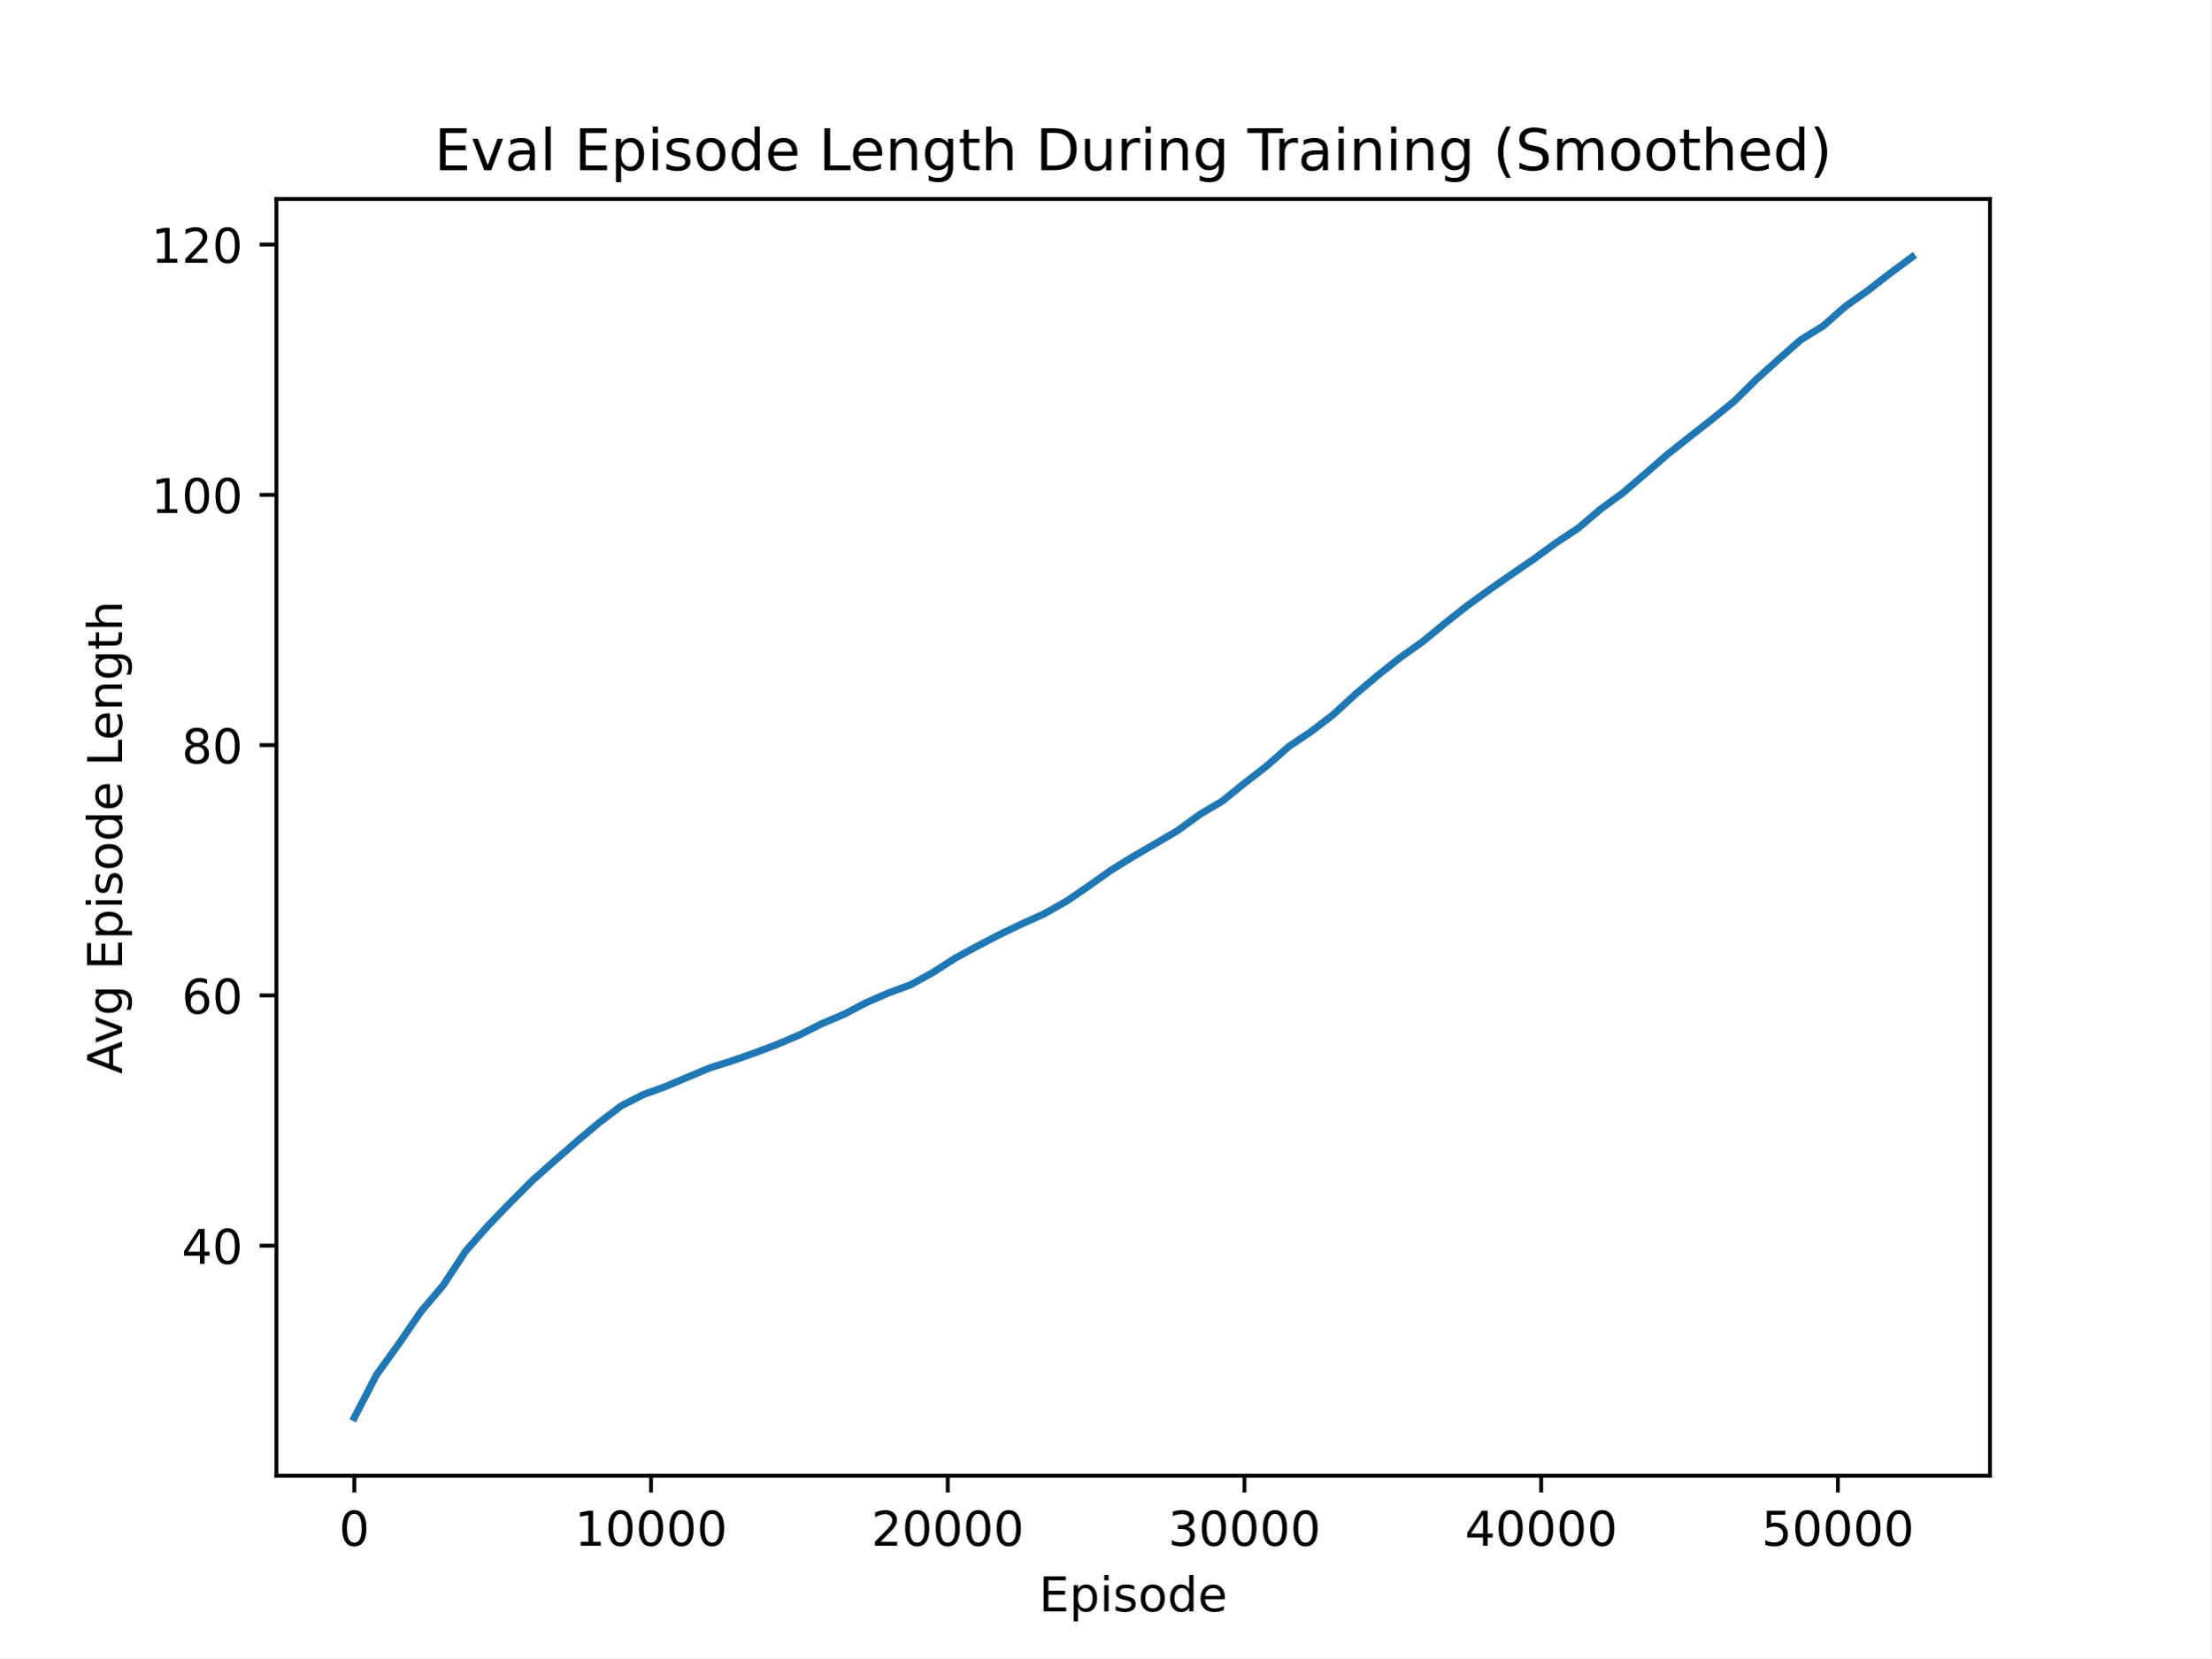
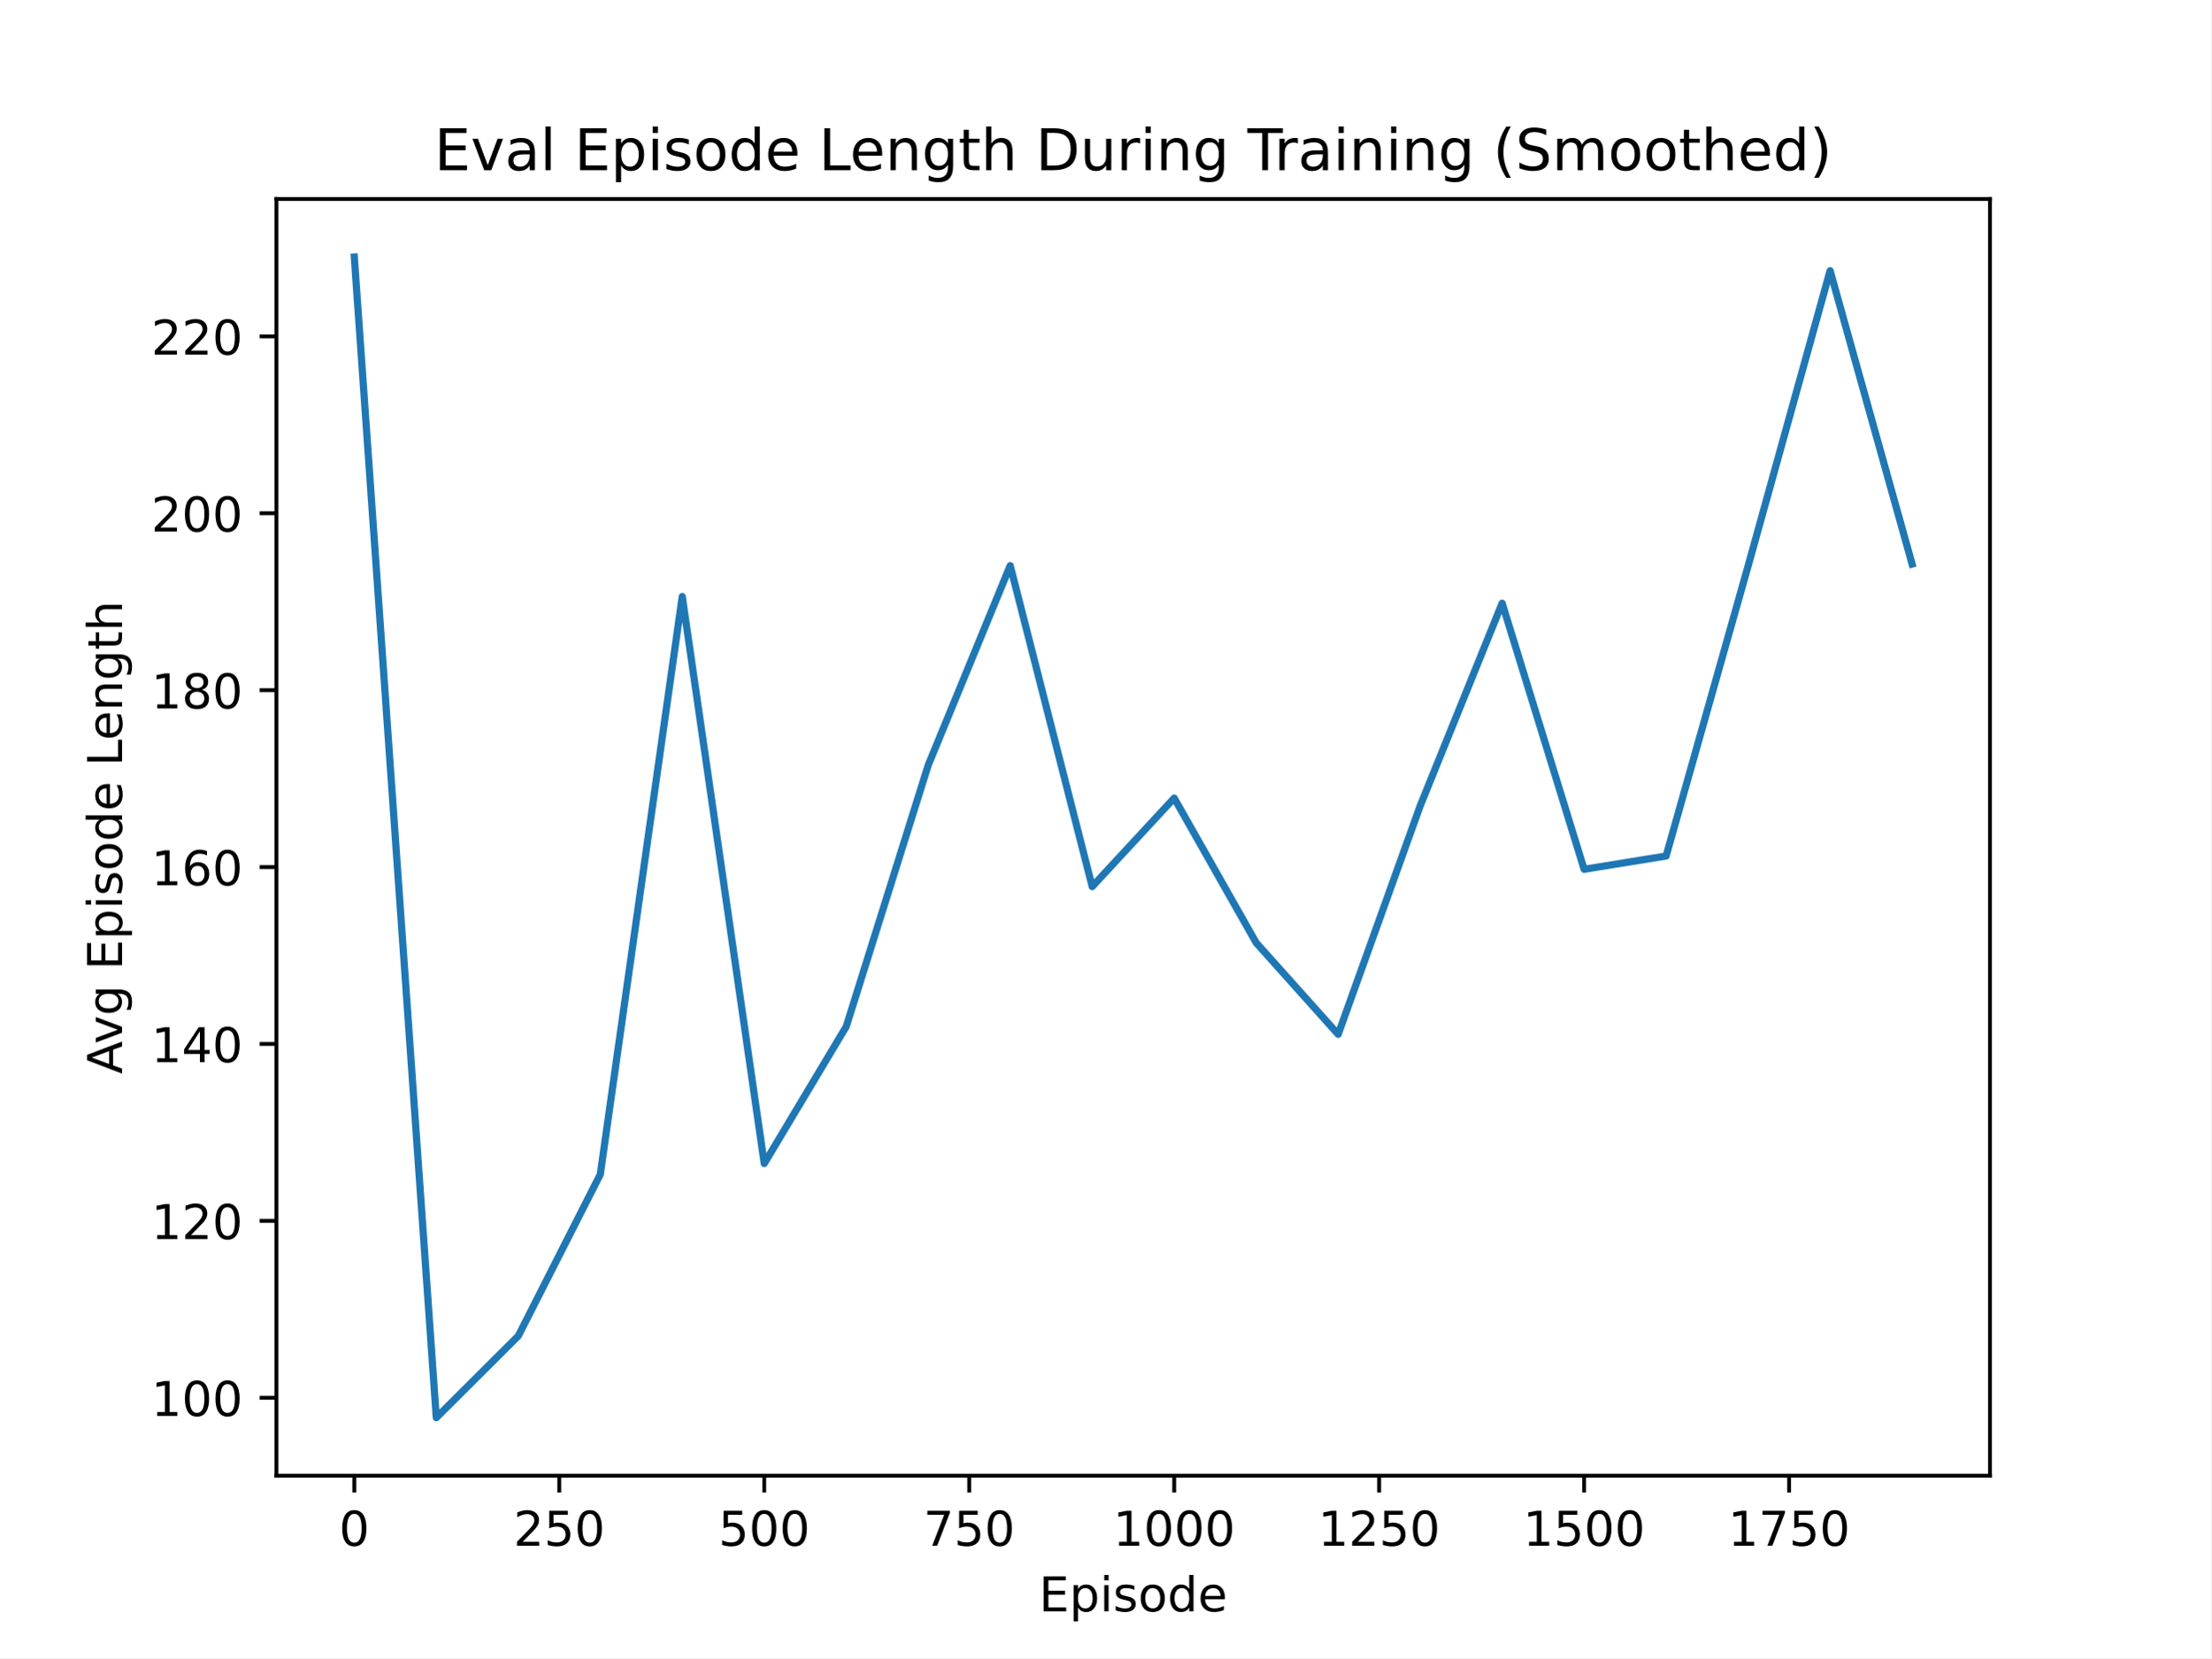
<svg xmlns="http://www.w3.org/2000/svg" xmlns:xlink="http://www.w3.org/1999/xlink" width="460.8pt" height="345.6pt" viewBox="0 0 460.8 345.6" version="1.1">
  <defs>
    <style type="text/css">*{stroke-linejoin: round; stroke-linecap: butt}</style>
  </defs>
  <g id="figure_1">
    <g id="patch_1">
      <path d="M 0 345.6  L 460.8 345.6  L 460.8 0  L 0 0  z " style="fill: #ffffff" />
    </g>
    <g id="axes_1">
      <g id="patch_2">
        <path d="M 57.6 307.584  L 414.72 307.584  L 414.72 41.472  L 57.6 41.472  z " style="fill: #ffffff" />
      </g>
      <g id="matplotlib.axis_1">
        <g id="xtick_1">
          <g id="line2d_1">
            <defs>
-               <path id="m53725c9808" d="M 0 0  L 0 3.5  " style="stroke: #000000; stroke-width: 0.8" />
+               <path id="m766cb0924d" d="M 0 0  L 0 3.5  " style="stroke: #000000; stroke-width: 0.8" />
            </defs>
            <g>
-               <use xlink:href="#m53725c9808" x="73.833" y="307.584" style="stroke: #000000; stroke-width: 0.8" />
+               <use xlink:href="#m766cb0924d" x="73.833" y="307.584" style="stroke: #000000; stroke-width: 0.8" />
            </g>
          </g>
          <g id="text_1">
            <g transform="translate(70.65148 322.1824) scale(0.1 -0.1)">
              <defs>
                <path id="DejaVuSans-30" d="M 2034 4250  Q 1547 4250 1301 3770  Q 1056 3291 1056 2328  Q 1056 1369 1301 889  Q 1547 409 2034 409  Q 2525 409 2770 889  Q 3016 1369 3016 2328  Q 3016 3291 2770 3770  Q 2525 4250 2034 4250  z M 2034 4750  Q 2819 4750 3233 4129  Q 3647 3509 3647 2328  Q 3647 1150 3233 529  Q 2819 -91 2034 -91  Q 1250 -91 836 529  Q 422 1150 422 2328  Q 422 3509 836 4129  Q 1250 4750 2034 4750  z " transform="scale(0.015625)" />
              </defs>
              <use xlink:href="#DejaVuSans-30" />
            </g>
          </g>
        </g>
        <g id="xtick_2">
          <g id="line2d_2">
            <g>
-               <use xlink:href="#m53725c9808" x="135.672" y="307.584" style="stroke: #000000; stroke-width: 0.8" />
+               <use xlink:href="#m766cb0924d" x="116.55" y="307.584" style="stroke: #000000; stroke-width: 0.8" />
            </g>
          </g>
          <g id="text_2">
-             <g transform="translate(119.7654 322.1824) scale(0.1 -0.1)">
-               <defs>
-                 <path id="DejaVuSans-31" d="M 794 531  L 1825 531  L 1825 4091  L 703 3866  L 703 4441  L 1819 4666  L 2450 4666  L 2450 531  L 3481 531  L 3481 0  L 794 0  L 794 531  z " transform="scale(0.015625)" />
-               </defs>
-               <use xlink:href="#DejaVuSans-31" />
-               <use xlink:href="#DejaVuSans-30" x="63.623" />
-               <use xlink:href="#DejaVuSans-30" x="127.246" />
-               <use xlink:href="#DejaVuSans-30" x="190.869" />
-               <use xlink:href="#DejaVuSans-30" x="254.492" />
+             <g transform="translate(107.0067 322.1824) scale(0.1 -0.1)">
+               <defs>
+                 <path id="DejaVuSans-32" d="M 1228 531  L 3431 531  L 3431 0  L 469 0  L 469 531  Q 828 903 1448 1529  Q 2069 2156 2228 2338  Q 2531 2678 2651 2914  Q 2772 3150 2772 3378  Q 2772 3750 2511 3984  Q 2250 4219 1831 4219  Q 1534 4219 1204 4116  Q 875 4013 500 3803  L 500 4441  Q 881 4594 1212 4672  Q 1544 4750 1819 4750  Q 2544 4750 2975 4387  Q 3406 4025 3406 3419  Q 3406 3131 3298 2873  Q 3191 2616 2906 2266  Q 2828 2175 2409 1742  Q 1991 1309 1228 531  z " transform="scale(0.015625)" />
+                 <path id="DejaVuSans-35" d="M 691 4666  L 3169 4666  L 3169 4134  L 1269 4134  L 1269 2991  Q 1406 3038 1543 3061  Q 1681 3084 1819 3084  Q 2600 3084 3056 2656  Q 3513 2228 3513 1497  Q 3513 744 3044 326  Q 2575 -91 1722 -91  Q 1428 -91 1123 -41  Q 819 9 494 109  L 494 744  Q 775 591 1075 516  Q 1375 441 1709 441  Q 2250 441 2565 725  Q 2881 1009 2881 1497  Q 2881 1984 2565 2268  Q 2250 2553 1709 2553  Q 1456 2553 1204 2497  Q 953 2441 691 2322  L 691 4666  z " transform="scale(0.015625)" />
+               </defs>
+               <use xlink:href="#DejaVuSans-32" />
+               <use xlink:href="#DejaVuSans-35" x="63.623" />
+               <use xlink:href="#DejaVuSans-30" x="127.246" />
            </g>
          </g>
        </g>
        <g id="xtick_3">
          <g id="line2d_3">
            <g>
-               <use xlink:href="#m53725c9808" x="197.511" y="307.584" style="stroke: #000000; stroke-width: 0.8" />
+               <use xlink:href="#m766cb0924d" x="159.268" y="307.584" style="stroke: #000000; stroke-width: 0.8" />
            </g>
          </g>
          <g id="text_3">
-             <g transform="translate(181.6044 322.1824) scale(0.1 -0.1)">
-               <defs>
-                 <path id="DejaVuSans-32" d="M 1228 531  L 3431 531  L 3431 0  L 469 0  L 469 531  Q 828 903 1448 1529  Q 2069 2156 2228 2338  Q 2531 2678 2651 2914  Q 2772 3150 2772 3378  Q 2772 3750 2511 3984  Q 2250 4219 1831 4219  Q 1534 4219 1204 4116  Q 875 4013 500 3803  L 500 4441  Q 881 4594 1212 4672  Q 1544 4750 1819 4750  Q 2544 4750 2975 4387  Q 3406 4025 3406 3419  Q 3406 3131 3298 2873  Q 3191 2616 2906 2266  Q 2828 2175 2409 1742  Q 1991 1309 1228 531  z " transform="scale(0.015625)" />
-               </defs>
-               <use xlink:href="#DejaVuSans-32" />
+             <g transform="translate(149.7244 322.1824) scale(0.1 -0.1)">
+               <use xlink:href="#DejaVuSans-35" />
              <use xlink:href="#DejaVuSans-30" x="63.623" />
              <use xlink:href="#DejaVuSans-30" x="127.246" />
-               <use xlink:href="#DejaVuSans-30" x="190.869" />
-               <use xlink:href="#DejaVuSans-30" x="254.492" />
            </g>
          </g>
        </g>
        <g id="xtick_4">
          <g id="line2d_4">
            <g>
-               <use xlink:href="#m53725c9808" x="259.35" y="307.584" style="stroke: #000000; stroke-width: 0.8" />
+               <use xlink:href="#m766cb0924d" x="201.986" y="307.584" style="stroke: #000000; stroke-width: 0.8" />
            </g>
          </g>
          <g id="text_4">
-             <g transform="translate(243.4434 322.1824) scale(0.1 -0.1)">
-               <defs>
-                 <path id="DejaVuSans-33" d="M 2597 2516  Q 3050 2419 3304 2112  Q 3559 1806 3559 1356  Q 3559 666 3084 287  Q 2609 -91 1734 -91  Q 1441 -91 1130 -33  Q 819 25 488 141  L 488 750  Q 750 597 1062 519  Q 1375 441 1716 441  Q 2309 441 2620 675  Q 2931 909 2931 1356  Q 2931 1769 2642 2001  Q 2353 2234 1838 2234  L 1294 2234  L 1294 2753  L 1863 2753  Q 2328 2753 2575 2939  Q 2822 3125 2822 3475  Q 2822 3834 2567 4026  Q 2313 4219 1838 4219  Q 1578 4219 1281 4162  Q 984 4106 628 3988  L 628 4550  Q 988 4650 1302 4700  Q 1616 4750 1894 4750  Q 2613 4750 3031 4423  Q 3450 4097 3450 3541  Q 3450 3153 3228 2886  Q 3006 2619 2597 2516  z " transform="scale(0.015625)" />
-               </defs>
-               <use xlink:href="#DejaVuSans-33" />
-               <use xlink:href="#DejaVuSans-30" x="63.623" />
-               <use xlink:href="#DejaVuSans-30" x="127.246" />
-               <use xlink:href="#DejaVuSans-30" x="190.869" />
-               <use xlink:href="#DejaVuSans-30" x="254.492" />
+             <g transform="translate(192.4421 322.1824) scale(0.1 -0.1)">
+               <defs>
+                 <path id="DejaVuSans-37" d="M 525 4666  L 3525 4666  L 3525 4397  L 1831 0  L 1172 0  L 2766 4134  L 525 4134  L 525 4666  z " transform="scale(0.015625)" />
+               </defs>
+               <use xlink:href="#DejaVuSans-37" />
+               <use xlink:href="#DejaVuSans-35" x="63.623" />
+               <use xlink:href="#DejaVuSans-30" x="127.246" />
            </g>
          </g>
        </g>
        <g id="xtick_5">
          <g id="line2d_5">
            <g>
-               <use xlink:href="#m53725c9808" x="321.189" y="307.584" style="stroke: #000000; stroke-width: 0.8" />
+               <use xlink:href="#m766cb0924d" x="244.704" y="307.584" style="stroke: #000000; stroke-width: 0.8" />
            </g>
          </g>
          <g id="text_5">
-             <g transform="translate(305.2823 322.1824) scale(0.1 -0.1)">
-               <defs>
-                 <path id="DejaVuSans-34" d="M 2419 4116  L 825 1625  L 2419 1625  L 2419 4116  z M 2253 4666  L 3047 4666  L 3047 1625  L 3713 1625  L 3713 1100  L 3047 1100  L 3047 0  L 2419 0  L 2419 1100  L 313 1100  L 313 1709  L 2253 4666  z " transform="scale(0.015625)" />
-               </defs>
-               <use xlink:href="#DejaVuSans-34" />
+             <g transform="translate(231.9785 322.1824) scale(0.1 -0.1)">
+               <defs>
+                 <path id="DejaVuSans-31" d="M 794 531  L 1825 531  L 1825 4091  L 703 3866  L 703 4441  L 1819 4666  L 2450 4666  L 2450 531  L 3481 531  L 3481 0  L 794 0  L 794 531  z " transform="scale(0.015625)" />
+               </defs>
+               <use xlink:href="#DejaVuSans-31" />
              <use xlink:href="#DejaVuSans-30" x="63.623" />
              <use xlink:href="#DejaVuSans-30" x="127.246" />
              <use xlink:href="#DejaVuSans-30" x="190.869" />
-               <use xlink:href="#DejaVuSans-30" x="254.492" />
            </g>
          </g>
        </g>
        <g id="xtick_6">
          <g id="line2d_6">
            <g>
-               <use xlink:href="#m53725c9808" x="383.028" y="307.584" style="stroke: #000000; stroke-width: 0.8" />
+               <use xlink:href="#m766cb0924d" x="287.421" y="307.584" style="stroke: #000000; stroke-width: 0.8" />
            </g>
          </g>
          <g id="text_6">
-             <g transform="translate(367.1213 322.1824) scale(0.1 -0.1)">
-               <defs>
-                 <path id="DejaVuSans-35" d="M 691 4666  L 3169 4666  L 3169 4134  L 1269 4134  L 1269 2991  Q 1406 3038 1543 3061  Q 1681 3084 1819 3084  Q 2600 3084 3056 2656  Q 3513 2228 3513 1497  Q 3513 744 3044 326  Q 2575 -91 1722 -91  Q 1428 -91 1123 -41  Q 819 9 494 109  L 494 744  Q 775 591 1075 516  Q 1375 441 1709 441  Q 2250 441 2565 725  Q 2881 1009 2881 1497  Q 2881 1984 2565 2268  Q 2250 2553 1709 2553  Q 1456 2553 1204 2497  Q 953 2441 691 2322  L 691 4666  z " transform="scale(0.015625)" />
-               </defs>
-               <use xlink:href="#DejaVuSans-35" />
-               <use xlink:href="#DejaVuSans-30" x="63.623" />
-               <use xlink:href="#DejaVuSans-30" x="127.246" />
+             <g transform="translate(274.6962 322.1824) scale(0.1 -0.1)">
+               <use xlink:href="#DejaVuSans-31" />
+               <use xlink:href="#DejaVuSans-32" x="63.623" />
+               <use xlink:href="#DejaVuSans-35" x="127.246" />
              <use xlink:href="#DejaVuSans-30" x="190.869" />
-               <use xlink:href="#DejaVuSans-30" x="254.492" />
-             </g>
-           </g>
-         </g>
-         <g id="text_7">
+             </g>
+           </g>
+         </g>
+         <g id="xtick_7">
+           <g id="line2d_7">
+             <g>
+               <use xlink:href="#m766cb0924d" x="330.139" y="307.584" style="stroke: #000000; stroke-width: 0.8" />
+             </g>
+           </g>
+           <g id="text_7">
+             <g transform="translate(317.4139 322.1824) scale(0.1 -0.1)">
+               <use xlink:href="#DejaVuSans-31" />
+               <use xlink:href="#DejaVuSans-35" x="63.623" />
+               <use xlink:href="#DejaVuSans-30" x="127.246" />
+               <use xlink:href="#DejaVuSans-30" x="190.869" />
+             </g>
+           </g>
+         </g>
+         <g id="xtick_8">
+           <g id="line2d_8">
+             <g>
+               <use xlink:href="#m766cb0924d" x="372.857" y="307.584" style="stroke: #000000; stroke-width: 0.8" />
+             </g>
+           </g>
+           <g id="text_8">
+             <g transform="translate(360.1317 322.1824) scale(0.1 -0.1)">
+               <use xlink:href="#DejaVuSans-31" />
+               <use xlink:href="#DejaVuSans-37" x="63.623" />
+               <use xlink:href="#DejaVuSans-35" x="127.246" />
+               <use xlink:href="#DejaVuSans-30" x="190.869" />
+             </g>
+           </g>
+         </g>
+         <g id="text_9">
          <g transform="translate(216.5225 335.8606) scale(0.1 -0.1)">
            <defs>
              <path id="DejaVuSans-45" d="M 628 4666  L 3578 4666  L 3578 4134  L 1259 4134  L 1259 2753  L 3481 2753  L 3481 2222  L 1259 2222  L 1259 531  L 3634 531  L 3634 0  L 628 0  L 628 4666  z " transform="scale(0.015625)" />
              <path id="DejaVuSans-70" d="M 1159 525  L 1159 -1331  L 581 -1331  L 581 3500  L 1159 3500  L 1159 2969  Q 1341 3281 1617 3432  Q 1894 3584 2278 3584  Q 2916 3584 3314 3078  Q 3713 2572 3713 1747  Q 3713 922 3314 415  Q 2916 -91 2278 -91  Q 1894 -91 1617 61  Q 1341 213 1159 525  z M 3116 1747  Q 3116 2381 2855 2742  Q 2594 3103 2138 3103  Q 1681 3103 1420 2742  Q 1159 2381 1159 1747  Q 1159 1113 1420 752  Q 1681 391 2138 391  Q 2594 391 2855 752  Q 3116 1113 3116 1747  z " transform="scale(0.015625)" />
              <path id="DejaVuSans-69" d="M 603 3500  L 1178 3500  L 1178 0  L 603 0  L 603 3500  z M 603 4863  L 1178 4863  L 1178 4134  L 603 4134  L 603 4863  z " transform="scale(0.015625)" />
              <path id="DejaVuSans-73" d="M 2834 3397  L 2834 2853  Q 2591 2978 2328 3040  Q 2066 3103 1784 3103  Q 1356 3103 1142 2972  Q 928 2841 928 2578  Q 928 2378 1081 2264  Q 1234 2150 1697 2047  L 1894 2003  Q 2506 1872 2764 1633  Q 3022 1394 3022 966  Q 3022 478 2636 193  Q 2250 -91 1575 -91  Q 1294 -91 989 -36  Q 684 19 347 128  L 347 722  Q 666 556 975 473  Q 1284 391 1588 391  Q 1994 391 2212 530  Q 2431 669 2431 922  Q 2431 1156 2273 1281  Q 2116 1406 1581 1522  L 1381 1569  Q 847 1681 609 1914  Q 372 2147 372 2553  Q 372 3047 722 3315  Q 1072 3584 1716 3584  Q 2034 3584 2315 3537  Q 2597 3491 2834 3397  z " transform="scale(0.015625)" />
              <path id="DejaVuSans-6f" d="M 1959 3097  Q 1497 3097 1228 2736  Q 959 2375 959 1747  Q 959 1119 1226 758  Q 1494 397 1959 397  Q 2419 397 2687 759  Q 2956 1122 2956 1747  Q 2956 2369 2687 2733  Q 2419 3097 1959 3097  z M 1959 3584  Q 2709 3584 3137 3096  Q 3566 2609 3566 1747  Q 3566 888 3137 398  Q 2709 -91 1959 -91  Q 1206 -91 779 398  Q 353 888 353 1747  Q 353 2609 779 3096  Q 1206 3584 1959 3584  z " transform="scale(0.015625)" />
              <path id="DejaVuSans-64" d="M 2906 2969  L 2906 4863  L 3481 4863  L 3481 0  L 2906 0  L 2906 525  Q 2725 213 2448 61  Q 2172 -91 1784 -91  Q 1150 -91 751 415  Q 353 922 353 1747  Q 353 2572 751 3078  Q 1150 3584 1784 3584  Q 2172 3584 2448 3432  Q 2725 3281 2906 2969  z M 947 1747  Q 947 1113 1208 752  Q 1469 391 1925 391  Q 2381 391 2643 752  Q 2906 1113 2906 1747  Q 2906 2381 2643 2742  Q 2381 3103 1925 3103  Q 1469 3103 1208 2742  Q 947 2381 947 1747  z " transform="scale(0.015625)" />
              <path id="DejaVuSans-65" d="M 3597 1894  L 3597 1613  L 953 1613  Q 991 1019 1311 708  Q 1631 397 2203 397  Q 2534 397 2845 478  Q 3156 559 3463 722  L 3463 178  Q 3153 47 2828 -22  Q 2503 -91 2169 -91  Q 1331 -91 842 396  Q 353 884 353 1716  Q 353 2575 817 3079  Q 1281 3584 2069 3584  Q 2775 3584 3186 3129  Q 3597 2675 3597 1894  z M 3022 2063  Q 3016 2534 2758 2815  Q 2500 3097 2075 3097  Q 1594 3097 1305 2825  Q 1016 2553 972 2059  L 3022 2063  z " transform="scale(0.015625)" />
            </defs>
            <use xlink:href="#DejaVuSans-45" />
            <use xlink:href="#DejaVuSans-70" x="63.184" />
            <use xlink:href="#DejaVuSans-69" x="126.66" />
            <use xlink:href="#DejaVuSans-73" x="154.443" />
            <use xlink:href="#DejaVuSans-6f" x="206.543" />
            <use xlink:href="#DejaVuSans-64" x="267.725" />
            <use xlink:href="#DejaVuSans-65" x="331.201" />
          </g>
        </g>
      </g>
      <g id="matplotlib.axis_2">
        <g id="ytick_1">
-           <g id="line2d_7">
+           <g id="line2d_9">
            <defs>
-               <path id="mdc7c49dc8f" d="M 0 0  L -3.5 0  " style="stroke: #000000; stroke-width: 0.8" />
+               <path id="m139019a14e" d="M 0 0  L -3.5 0  " style="stroke: #000000; stroke-width: 0.8" />
            </defs>
            <g>
-               <use xlink:href="#mdc7c49dc8f" x="57.6" y="259.643" style="stroke: #000000; stroke-width: 0.8" />
-             </g>
-           </g>
-           <g id="text_8">
-             <g transform="translate(37.875 263.4421) scale(0.1 -0.1)">
-               <use xlink:href="#DejaVuSans-34" />
+               <use xlink:href="#m139019a14e" x="57.6" y="291.34" style="stroke: #000000; stroke-width: 0.8" />
+             </g>
+           </g>
+           <g id="text_10">
+             <g transform="translate(31.5125 295.1391) scale(0.1 -0.1)">
+               <use xlink:href="#DejaVuSans-31" />
              <use xlink:href="#DejaVuSans-30" x="63.623" />
+               <use xlink:href="#DejaVuSans-30" x="127.246" />
            </g>
          </g>
        </g>
        <g id="ytick_2">
-           <g id="line2d_8">
-             <g>
-               <use xlink:href="#mdc7c49dc8f" x="57.6" y="207.474" style="stroke: #000000; stroke-width: 0.8" />
-             </g>
-           </g>
-           <g id="text_9">
-             <g transform="translate(37.875 211.2733) scale(0.1 -0.1)">
+           <g id="line2d_10">
+             <g>
+               <use xlink:href="#m139019a14e" x="57.6" y="254.467" style="stroke: #000000; stroke-width: 0.8" />
+             </g>
+           </g>
+           <g id="text_11">
+             <g transform="translate(31.5125 258.2666) scale(0.1 -0.1)">
+               <use xlink:href="#DejaVuSans-31" />
+               <use xlink:href="#DejaVuSans-32" x="63.623" />
+               <use xlink:href="#DejaVuSans-30" x="127.246" />
+             </g>
+           </g>
+         </g>
+         <g id="ytick_3">
+           <g id="line2d_11">
+             <g>
+               <use xlink:href="#m139019a14e" x="57.6" y="217.595" style="stroke: #000000; stroke-width: 0.8" />
+             </g>
+           </g>
+           <g id="text_12">
+             <g transform="translate(31.5125 221.3942) scale(0.1 -0.1)">
+               <defs>
+                 <path id="DejaVuSans-34" d="M 2419 4116  L 825 1625  L 2419 1625  L 2419 4116  z M 2253 4666  L 3047 4666  L 3047 1625  L 3713 1625  L 3713 1100  L 3047 1100  L 3047 0  L 2419 0  L 2419 1100  L 313 1100  L 313 1709  L 2253 4666  z " transform="scale(0.015625)" />
+               </defs>
+               <use xlink:href="#DejaVuSans-31" />
+               <use xlink:href="#DejaVuSans-34" x="63.623" />
+               <use xlink:href="#DejaVuSans-30" x="127.246" />
+             </g>
+           </g>
+         </g>
+         <g id="ytick_4">
+           <g id="line2d_12">
+             <g>
+               <use xlink:href="#m139019a14e" x="57.6" y="180.723" style="stroke: #000000; stroke-width: 0.8" />
+             </g>
+           </g>
+           <g id="text_13">
+             <g transform="translate(31.5125 184.5218) scale(0.1 -0.1)">
              <defs>
                <path id="DejaVuSans-36" d="M 2113 2584  Q 1688 2584 1439 2293  Q 1191 2003 1191 1497  Q 1191 994 1439 701  Q 1688 409 2113 409  Q 2538 409 2786 701  Q 3034 994 3034 1497  Q 3034 2003 2786 2293  Q 2538 2584 2113 2584  z M 3366 4563  L 3366 3988  Q 3128 4100 2886 4159  Q 2644 4219 2406 4219  Q 1781 4219 1451 3797  Q 1122 3375 1075 2522  Q 1259 2794 1537 2939  Q 1816 3084 2150 3084  Q 2853 3084 3261 2657  Q 3669 2231 3669 1497  Q 3669 778 3244 343  Q 2819 -91 2113 -91  Q 1303 -91 875 529  Q 447 1150 447 2328  Q 447 3434 972 4092  Q 1497 4750 2381 4750  Q 2619 4750 2861 4703  Q 3103 4656 3366 4563  z " transform="scale(0.015625)" />
              </defs>
-               <use xlink:href="#DejaVuSans-36" />
+               <use xlink:href="#DejaVuSans-31" />
+               <use xlink:href="#DejaVuSans-36" x="63.623" />
+               <use xlink:href="#DejaVuSans-30" x="127.246" />
+             </g>
+           </g>
+         </g>
+         <g id="ytick_5">
+           <g id="line2d_13">
+             <g>
+               <use xlink:href="#m139019a14e" x="57.6" y="143.85" style="stroke: #000000; stroke-width: 0.8" />
+             </g>
+           </g>
+           <g id="text_14">
+             <g transform="translate(31.5125 147.6494) scale(0.1 -0.1)">
+               <defs>
+                 <path id="DejaVuSans-38" d="M 2034 2216  Q 1584 2216 1326 1975  Q 1069 1734 1069 1313  Q 1069 891 1326 650  Q 1584 409 2034 409  Q 2484 409 2743 651  Q 3003 894 3003 1313  Q 3003 1734 2745 1975  Q 2488 2216 2034 2216  z M 1403 2484  Q 997 2584 770 2862  Q 544 3141 544 3541  Q 544 4100 942 4425  Q 1341 4750 2034 4750  Q 2731 4750 3128 4425  Q 3525 4100 3525 3541  Q 3525 3141 3298 2862  Q 3072 2584 2669 2484  Q 3125 2378 3379 2068  Q 3634 1759 3634 1313  Q 3634 634 3220 271  Q 2806 -91 2034 -91  Q 1263 -91 848 271  Q 434 634 434 1313  Q 434 1759 690 2068  Q 947 2378 1403 2484  z M 1172 3481  Q 1172 3119 1398 2916  Q 1625 2713 2034 2713  Q 2441 2713 2670 2916  Q 2900 3119 2900 3481  Q 2900 3844 2670 4047  Q 2441 4250 2034 4250  Q 1625 4250 1398 4047  Q 1172 3844 1172 3481  z " transform="scale(0.015625)" />
+               </defs>
+               <use xlink:href="#DejaVuSans-31" />
+               <use xlink:href="#DejaVuSans-38" x="63.623" />
+               <use xlink:href="#DejaVuSans-30" x="127.246" />
+             </g>
+           </g>
+         </g>
+         <g id="ytick_6">
+           <g id="line2d_14">
+             <g>
+               <use xlink:href="#m139019a14e" x="57.6" y="106.978" style="stroke: #000000; stroke-width: 0.8" />
+             </g>
+           </g>
+           <g id="text_15">
+             <g transform="translate(31.5125 110.7769) scale(0.1 -0.1)">
+               <use xlink:href="#DejaVuSans-32" />
              <use xlink:href="#DejaVuSans-30" x="63.623" />
-             </g>
-           </g>
-         </g>
-         <g id="ytick_3">
-           <g id="line2d_9">
-             <g>
-               <use xlink:href="#mdc7c49dc8f" x="57.6" y="155.305" style="stroke: #000000; stroke-width: 0.8" />
-             </g>
-           </g>
-           <g id="text_10">
-             <g transform="translate(37.875 159.1046) scale(0.1 -0.1)">
-               <defs>
-                 <path id="DejaVuSans-38" d="M 2034 2216  Q 1584 2216 1326 1975  Q 1069 1734 1069 1313  Q 1069 891 1326 650  Q 1584 409 2034 409  Q 2484 409 2743 651  Q 3003 894 3003 1313  Q 3003 1734 2745 1975  Q 2488 2216 2034 2216  z M 1403 2484  Q 997 2584 770 2862  Q 544 3141 544 3541  Q 544 4100 942 4425  Q 1341 4750 2034 4750  Q 2731 4750 3128 4425  Q 3525 4100 3525 3541  Q 3525 3141 3298 2862  Q 3072 2584 2669 2484  Q 3125 2378 3379 2068  Q 3634 1759 3634 1313  Q 3634 634 3220 271  Q 2806 -91 2034 -91  Q 1263 -91 848 271  Q 434 634 434 1313  Q 434 1759 690 2068  Q 947 2378 1403 2484  z M 1172 3481  Q 1172 3119 1398 2916  Q 1625 2713 2034 2713  Q 2441 2713 2670 2916  Q 2900 3119 2900 3481  Q 2900 3844 2670 4047  Q 2441 4250 2034 4250  Q 1625 4250 1398 4047  Q 1172 3844 1172 3481  z " transform="scale(0.015625)" />
-               </defs>
-               <use xlink:href="#DejaVuSans-38" />
-               <use xlink:href="#DejaVuSans-30" x="63.623" />
-             </g>
-           </g>
-         </g>
-         <g id="ytick_4">
-           <g id="line2d_10">
-             <g>
-               <use xlink:href="#mdc7c49dc8f" x="57.6" y="103.137" style="stroke: #000000; stroke-width: 0.8" />
-             </g>
-           </g>
-           <g id="text_11">
-             <g transform="translate(31.5125 106.9359) scale(0.1 -0.1)">
-               <use xlink:href="#DejaVuSans-31" />
-               <use xlink:href="#DejaVuSans-30" x="63.623" />
-               <use xlink:href="#DejaVuSans-30" x="127.246" />
-             </g>
-           </g>
-         </g>
-         <g id="ytick_5">
-           <g id="line2d_11">
-             <g>
-               <use xlink:href="#mdc7c49dc8f" x="57.6" y="50.968" style="stroke: #000000; stroke-width: 0.8" />
-             </g>
-           </g>
-           <g id="text_12">
-             <g transform="translate(31.5125 54.76713) scale(0.1 -0.1)">
-               <use xlink:href="#DejaVuSans-31" />
+               <use xlink:href="#DejaVuSans-30" x="127.246" />
+             </g>
+           </g>
+         </g>
+         <g id="ytick_7">
+           <g id="line2d_15">
+             <g>
+               <use xlink:href="#m139019a14e" x="57.6" y="70.105" style="stroke: #000000; stroke-width: 0.8" />
+             </g>
+           </g>
+           <g id="text_16">
+             <g transform="translate(31.5125 73.9045) scale(0.1 -0.1)">
+               <use xlink:href="#DejaVuSans-32" />
              <use xlink:href="#DejaVuSans-32" x="63.623" />
              <use xlink:href="#DejaVuSans-30" x="127.246" />
            </g>
          </g>
        </g>
-         <g id="text_13">
+         <g id="text_17">
          <g transform="translate(25.43281 223.8507) rotate(-90) scale(0.1 -0.1)">
            <defs>
              <path id="DejaVuSans-41" d="M 2188 4044  L 1331 1722  L 3047 1722  L 2188 4044  z M 1831 4666  L 2547 4666  L 4325 0  L 3669 0  L 3244 1197  L 1141 1197  L 716 0  L 50 0  L 1831 4666  z " transform="scale(0.015625)" />
              <path id="DejaVuSans-76" d="M 191 3500  L 800 3500  L 1894 563  L 2988 3500  L 3597 3500  L 2284 0  L 1503 0  L 191 3500  z " transform="scale(0.015625)" />
              <path id="DejaVuSans-67" d="M 2906 1791  Q 2906 2416 2648 2759  Q 2391 3103 1925 3103  Q 1463 3103 1205 2759  Q 947 2416 947 1791  Q 947 1169 1205 825  Q 1463 481 1925 481  Q 2391 481 2648 825  Q 2906 1169 2906 1791  z M 3481 434  Q 3481 -459 3084 -895  Q 2688 -1331 1869 -1331  Q 1566 -1331 1297 -1286  Q 1028 -1241 775 -1147  L 775 -588  Q 1028 -725 1275 -790  Q 1522 -856 1778 -856  Q 2344 -856 2625 -561  Q 2906 -266 2906 331  L 2906 616  Q 2728 306 2450 153  Q 2172 0 1784 0  Q 1141 0 747 490  Q 353 981 353 1791  Q 353 2603 747 3093  Q 1141 3584 1784 3584  Q 2172 3584 2450 3431  Q 2728 3278 2906 2969  L 2906 3500  L 3481 3500  L 3481 434  z " transform="scale(0.015625)" />
              <path id="DejaVuSans-20" transform="scale(0.015625)" />
              <path id="DejaVuSans-4c" d="M 628 4666  L 1259 4666  L 1259 531  L 3531 531  L 3531 0  L 628 0  L 628 4666  z " transform="scale(0.015625)" />
              <path id="DejaVuSans-6e" d="M 3513 2113  L 3513 0  L 2938 0  L 2938 2094  Q 2938 2591 2744 2837  Q 2550 3084 2163 3084  Q 1697 3084 1428 2787  Q 1159 2491 1159 1978  L 1159 0  L 581 0  L 581 3500  L 1159 3500  L 1159 2956  Q 1366 3272 1645 3428  Q 1925 3584 2291 3584  Q 2894 3584 3203 3211  Q 3513 2838 3513 2113  z " transform="scale(0.015625)" />
              <path id="DejaVuSans-74" d="M 1172 4494  L 1172 3500  L 2356 3500  L 2356 3053  L 1172 3053  L 1172 1153  Q 1172 725 1289 603  Q 1406 481 1766 481  L 2356 481  L 2356 0  L 1766 0  Q 1100 0 847 248  Q 594 497 594 1153  L 594 3053  L 172 3053  L 172 3500  L 594 3500  L 594 4494  L 1172 4494  z " transform="scale(0.015625)" />
              <path id="DejaVuSans-68" d="M 3513 2113  L 3513 0  L 2938 0  L 2938 2094  Q 2938 2591 2744 2837  Q 2550 3084 2163 3084  Q 1697 3084 1428 2787  Q 1159 2491 1159 1978  L 1159 0  L 581 0  L 581 4863  L 1159 4863  L 1159 2956  Q 1366 3272 1645 3428  Q 1925 3584 2291 3584  Q 2894 3584 3203 3211  Q 3513 2838 3513 2113  z " transform="scale(0.015625)" />
            </defs>
            <use xlink:href="#DejaVuSans-41" />
            <use xlink:href="#DejaVuSans-76" x="62.533" />
            <use xlink:href="#DejaVuSans-67" x="121.713" />
            <use xlink:href="#DejaVuSans-20" x="185.189" />
            <use xlink:href="#DejaVuSans-45" x="216.977" />
            <use xlink:href="#DejaVuSans-70" x="280.16" />
            <use xlink:href="#DejaVuSans-69" x="343.637" />
            <use xlink:href="#DejaVuSans-73" x="371.42" />
            <use xlink:href="#DejaVuSans-6f" x="423.52" />
            <use xlink:href="#DejaVuSans-64" x="484.701" />
            <use xlink:href="#DejaVuSans-65" x="548.178" />
            <use xlink:href="#DejaVuSans-20" x="609.701" />
            <use xlink:href="#DejaVuSans-4c" x="641.488" />
            <use xlink:href="#DejaVuSans-65" x="695.451" />
            <use xlink:href="#DejaVuSans-6e" x="756.975" />
            <use xlink:href="#DejaVuSans-67" x="820.354" />
            <use xlink:href="#DejaVuSans-74" x="883.83" />
            <use xlink:href="#DejaVuSans-68" x="923.039" />
          </g>
        </g>
      </g>
-       <g id="line2d_12">
-         <path d="M 73.833 295.488  L 78.471 286.543  L 83.109 280.108  L 87.746 273.346  L 92.384 267.863  L 97.022 260.796  L 101.66 255.524  L 106.298 250.713  L 110.936 246.068  L 115.574 241.946  L 120.212 237.899  L 124.85 234.003  L 129.488 230.478  L 134.126 228.12  L 138.764 226.448  L 143.402 224.469  L 148.039 222.548  L 152.677 221.078  L 157.315 219.444  L 161.953 217.69  L 166.591 215.722  L 171.229 213.379  L 175.867 211.421  L 180.505 208.991  L 185.143 206.97  L 189.781 205.257  L 194.419 202.697  L 199.057 199.714  L 203.695 197.192  L 208.332 194.787  L 212.97 192.557  L 217.608 190.472  L 222.246 187.843  L 226.884 184.684  L 231.522 181.383  L 236.16 178.534  L 240.798 175.837  L 245.436 173.112  L 250.074 169.733  L 254.712 166.992  L 259.35 163.253  L 263.988 159.648  L 268.625 155.571  L 273.263 152.468  L 277.901 148.899  L 282.539 144.646  L 287.177 140.729  L 291.815 137.049  L 296.453 133.763  L 301.091 129.95  L 305.729 126.28  L 310.367 122.935  L 315.005 119.705  L 319.643 116.525  L 324.281 113.141  L 328.918 110.077  L 333.556 106.134  L 338.194 102.749  L 342.832 98.782  L 347.47 94.733  L 352.108 91.06  L 356.746 87.425  L 361.384 83.66  L 366.022 79.072  L 370.66 74.897  L 375.298 70.811  L 379.936 67.959  L 384.574 63.867  L 389.211 60.604  L 393.849 57.003  L 398.487 53.568  " clip-path="url(#p0a8c80db46)" style="fill: none; stroke: #1f77b4; stroke-width: 1.5; stroke-linecap: square" />
+       <g id="line2d_16">
+         <path d="M 73.833 53.568  L 90.92 295.488  L 108.007 278.453  L 125.094 244.788  L 142.181 124.326  L 159.268 242.521  L 176.355 213.963  L 193.442 159.484  L 210.529 117.892  L 227.616 184.797  L 244.704 166.342  L 261.791 196.504  L 278.878 215.585  L 295.965 167.983  L 313.052 125.727  L 330.139 181.183  L 347.226 178.418  L 364.313 117.966  L 381.4 56.426  L 398.487 117.56  " clip-path="url(#pc34b9e3517)" style="fill: none; stroke: #1f77b4; stroke-width: 1.5; stroke-linecap: square" />
      </g>
      <g id="patch_3">
        <path d="M 57.6 307.584  L 57.6 41.472  " style="fill: none; stroke: #000000; stroke-width: 0.8; stroke-linejoin: miter; stroke-linecap: square" />
      </g>
      <g id="patch_4">
        <path d="M 414.72 307.584  L 414.72 41.472  " style="fill: none; stroke: #000000; stroke-width: 0.8; stroke-linejoin: miter; stroke-linecap: square" />
      </g>
      <g id="patch_5">
        <path d="M 57.6 307.584  L 414.72 307.584  " style="fill: none; stroke: #000000; stroke-width: 0.8; stroke-linejoin: miter; stroke-linecap: square" />
      </g>
      <g id="patch_6">
        <path d="M 57.6 41.472  L 414.72 41.472  " style="fill: none; stroke: #000000; stroke-width: 0.8; stroke-linejoin: miter; stroke-linecap: square" />
      </g>
-       <g id="text_14">
+       <g id="text_18">
        <g transform="translate(90.50625 35.472) scale(0.12 -0.12)">
          <defs>
            <path id="DejaVuSans-61" d="M 2194 1759  Q 1497 1759 1228 1600  Q 959 1441 959 1056  Q 959 750 1161 570  Q 1363 391 1709 391  Q 2188 391 2477 730  Q 2766 1069 2766 1631  L 2766 1759  L 2194 1759  z M 3341 1997  L 3341 0  L 2766 0  L 2766 531  Q 2569 213 2275 61  Q 1981 -91 1556 -91  Q 1019 -91 701 211  Q 384 513 384 1019  Q 384 1609 779 1909  Q 1175 2209 1959 2209  L 2766 2209  L 2766 2266  Q 2766 2663 2505 2880  Q 2244 3097 1772 3097  Q 1472 3097 1187 3025  Q 903 2953 641 2809  L 641 3341  Q 956 3463 1253 3523  Q 1550 3584 1831 3584  Q 2591 3584 2966 3190  Q 3341 2797 3341 1997  z " transform="scale(0.015625)" />
            <path id="DejaVuSans-6c" d="M 603 4863  L 1178 4863  L 1178 0  L 603 0  L 603 4863  z " transform="scale(0.015625)" />
            <path id="DejaVuSans-44" d="M 1259 4147  L 1259 519  L 2022 519  Q 2988 519 3436 956  Q 3884 1394 3884 2338  Q 3884 3275 3436 3711  Q 2988 4147 2022 4147  L 1259 4147  z M 628 4666  L 1925 4666  Q 3281 4666 3915 4102  Q 4550 3538 4550 2338  Q 4550 1131 3912 565  Q 3275 0 1925 0  L 628 0  L 628 4666  z " transform="scale(0.015625)" />
            <path id="DejaVuSans-75" d="M 544 1381  L 544 3500  L 1119 3500  L 1119 1403  Q 1119 906 1312 657  Q 1506 409 1894 409  Q 2359 409 2629 706  Q 2900 1003 2900 1516  L 2900 3500  L 3475 3500  L 3475 0  L 2900 0  L 2900 538  Q 2691 219 2414 64  Q 2138 -91 1772 -91  Q 1169 -91 856 284  Q 544 659 544 1381  z M 1991 3584  L 1991 3584  z " transform="scale(0.015625)" />
            <path id="DejaVuSans-72" d="M 2631 2963  Q 2534 3019 2420 3045  Q 2306 3072 2169 3072  Q 1681 3072 1420 2755  Q 1159 2438 1159 1844  L 1159 0  L 581 0  L 581 3500  L 1159 3500  L 1159 2956  Q 1341 3275 1631 3429  Q 1922 3584 2338 3584  Q 2397 3584 2469 3576  Q 2541 3569 2628 3553  L 2631 2963  z " transform="scale(0.015625)" />
            <path id="DejaVuSans-54" d="M -19 4666  L 3928 4666  L 3928 4134  L 2272 4134  L 2272 0  L 1638 0  L 1638 4134  L -19 4134  L -19 4666  z " transform="scale(0.015625)" />
            <path id="DejaVuSans-28" d="M 1984 4856  Q 1566 4138 1362 3434  Q 1159 2731 1159 2009  Q 1159 1288 1364 580  Q 1569 -128 1984 -844  L 1484 -844  Q 1016 -109 783 600  Q 550 1309 550 2009  Q 550 2706 781 3412  Q 1013 4119 1484 4856  L 1984 4856  z " transform="scale(0.015625)" />
            <path id="DejaVuSans-53" d="M 3425 4513  L 3425 3897  Q 3066 4069 2747 4153  Q 2428 4238 2131 4238  Q 1616 4238 1336 4038  Q 1056 3838 1056 3469  Q 1056 3159 1242 3001  Q 1428 2844 1947 2747  L 2328 2669  Q 3034 2534 3370 2195  Q 3706 1856 3706 1288  Q 3706 609 3251 259  Q 2797 -91 1919 -91  Q 1588 -91 1214 -16  Q 841 59 441 206  L 441 856  Q 825 641 1194 531  Q 1563 422 1919 422  Q 2459 422 2753 634  Q 3047 847 3047 1241  Q 3047 1584 2836 1778  Q 2625 1972 2144 2069  L 1759 2144  Q 1053 2284 737 2584  Q 422 2884 422 3419  Q 422 4038 858 4394  Q 1294 4750 2059 4750  Q 2388 4750 2728 4690  Q 3069 4631 3425 4513  z " transform="scale(0.015625)" />
            <path id="DejaVuSans-6d" d="M 3328 2828  Q 3544 3216 3844 3400  Q 4144 3584 4550 3584  Q 5097 3584 5394 3201  Q 5691 2819 5691 2113  L 5691 0  L 5113 0  L 5113 2094  Q 5113 2597 4934 2840  Q 4756 3084 4391 3084  Q 3944 3084 3684 2787  Q 3425 2491 3425 1978  L 3425 0  L 2847 0  L 2847 2094  Q 2847 2600 2669 2842  Q 2491 3084 2119 3084  Q 1678 3084 1418 2786  Q 1159 2488 1159 1978  L 1159 0  L 581 0  L 581 3500  L 1159 3500  L 1159 2956  Q 1356 3278 1631 3431  Q 1906 3584 2284 3584  Q 2666 3584 2933 3390  Q 3200 3197 3328 2828  z " transform="scale(0.015625)" />
            <path id="DejaVuSans-29" d="M 513 4856  L 1013 4856  Q 1481 4119 1714 3412  Q 1947 2706 1947 2009  Q 1947 1309 1714 600  Q 1481 -109 1013 -844  L 513 -844  Q 928 -128 1133 580  Q 1338 1288 1338 2009  Q 1338 2731 1133 3434  Q 928 4138 513 4856  z " transform="scale(0.015625)" />
          </defs>
          <use xlink:href="#DejaVuSans-45" />
          <use xlink:href="#DejaVuSans-76" x="63.184" />
          <use xlink:href="#DejaVuSans-61" x="122.363" />
          <use xlink:href="#DejaVuSans-6c" x="183.643" />
          <use xlink:href="#DejaVuSans-20" x="211.426" />
          <use xlink:href="#DejaVuSans-45" x="243.213" />
          <use xlink:href="#DejaVuSans-70" x="306.396" />
          <use xlink:href="#DejaVuSans-69" x="369.873" />
          <use xlink:href="#DejaVuSans-73" x="397.656" />
          <use xlink:href="#DejaVuSans-6f" x="449.756" />
          <use xlink:href="#DejaVuSans-64" x="510.938" />
          <use xlink:href="#DejaVuSans-65" x="574.414" />
          <use xlink:href="#DejaVuSans-20" x="635.938" />
          <use xlink:href="#DejaVuSans-4c" x="667.725" />
          <use xlink:href="#DejaVuSans-65" x="721.688" />
          <use xlink:href="#DejaVuSans-6e" x="783.211" />
          <use xlink:href="#DejaVuSans-67" x="846.59" />
          <use xlink:href="#DejaVuSans-74" x="910.066" />
          <use xlink:href="#DejaVuSans-68" x="949.275" />
          <use xlink:href="#DejaVuSans-20" x="1012.654" />
          <use xlink:href="#DejaVuSans-44" x="1044.441" />
          <use xlink:href="#DejaVuSans-75" x="1121.443" />
          <use xlink:href="#DejaVuSans-72" x="1184.822" />
          <use xlink:href="#DejaVuSans-69" x="1225.936" />
          <use xlink:href="#DejaVuSans-6e" x="1253.719" />
          <use xlink:href="#DejaVuSans-67" x="1317.098" />
          <use xlink:href="#DejaVuSans-20" x="1380.574" />
          <use xlink:href="#DejaVuSans-54" x="1412.361" />
          <use xlink:href="#DejaVuSans-72" x="1458.695" />
          <use xlink:href="#DejaVuSans-61" x="1499.809" />
          <use xlink:href="#DejaVuSans-69" x="1561.088" />
          <use xlink:href="#DejaVuSans-6e" x="1588.871" />
          <use xlink:href="#DejaVuSans-69" x="1652.25" />
          <use xlink:href="#DejaVuSans-6e" x="1680.033" />
          <use xlink:href="#DejaVuSans-67" x="1743.412" />
          <use xlink:href="#DejaVuSans-20" x="1806.889" />
          <use xlink:href="#DejaVuSans-28" x="1838.676" />
          <use xlink:href="#DejaVuSans-53" x="1877.689" />
          <use xlink:href="#DejaVuSans-6d" x="1941.166" />
          <use xlink:href="#DejaVuSans-6f" x="2038.578" />
          <use xlink:href="#DejaVuSans-6f" x="2099.76" />
          <use xlink:href="#DejaVuSans-74" x="2160.941" />
          <use xlink:href="#DejaVuSans-68" x="2200.15" />
          <use xlink:href="#DejaVuSans-65" x="2263.529" />
          <use xlink:href="#DejaVuSans-64" x="2325.053" />
          <use xlink:href="#DejaVuSans-29" x="2388.529" />
        </g>
      </g>
    </g>
  </g>
  <defs>
-     <clipPath id="p0a8c80db46">
+     <clipPath id="pc34b9e3517">
      <rect x="57.6" y="41.472" width="357.12" height="266.112" />
    </clipPath>
  </defs>
</svg>
